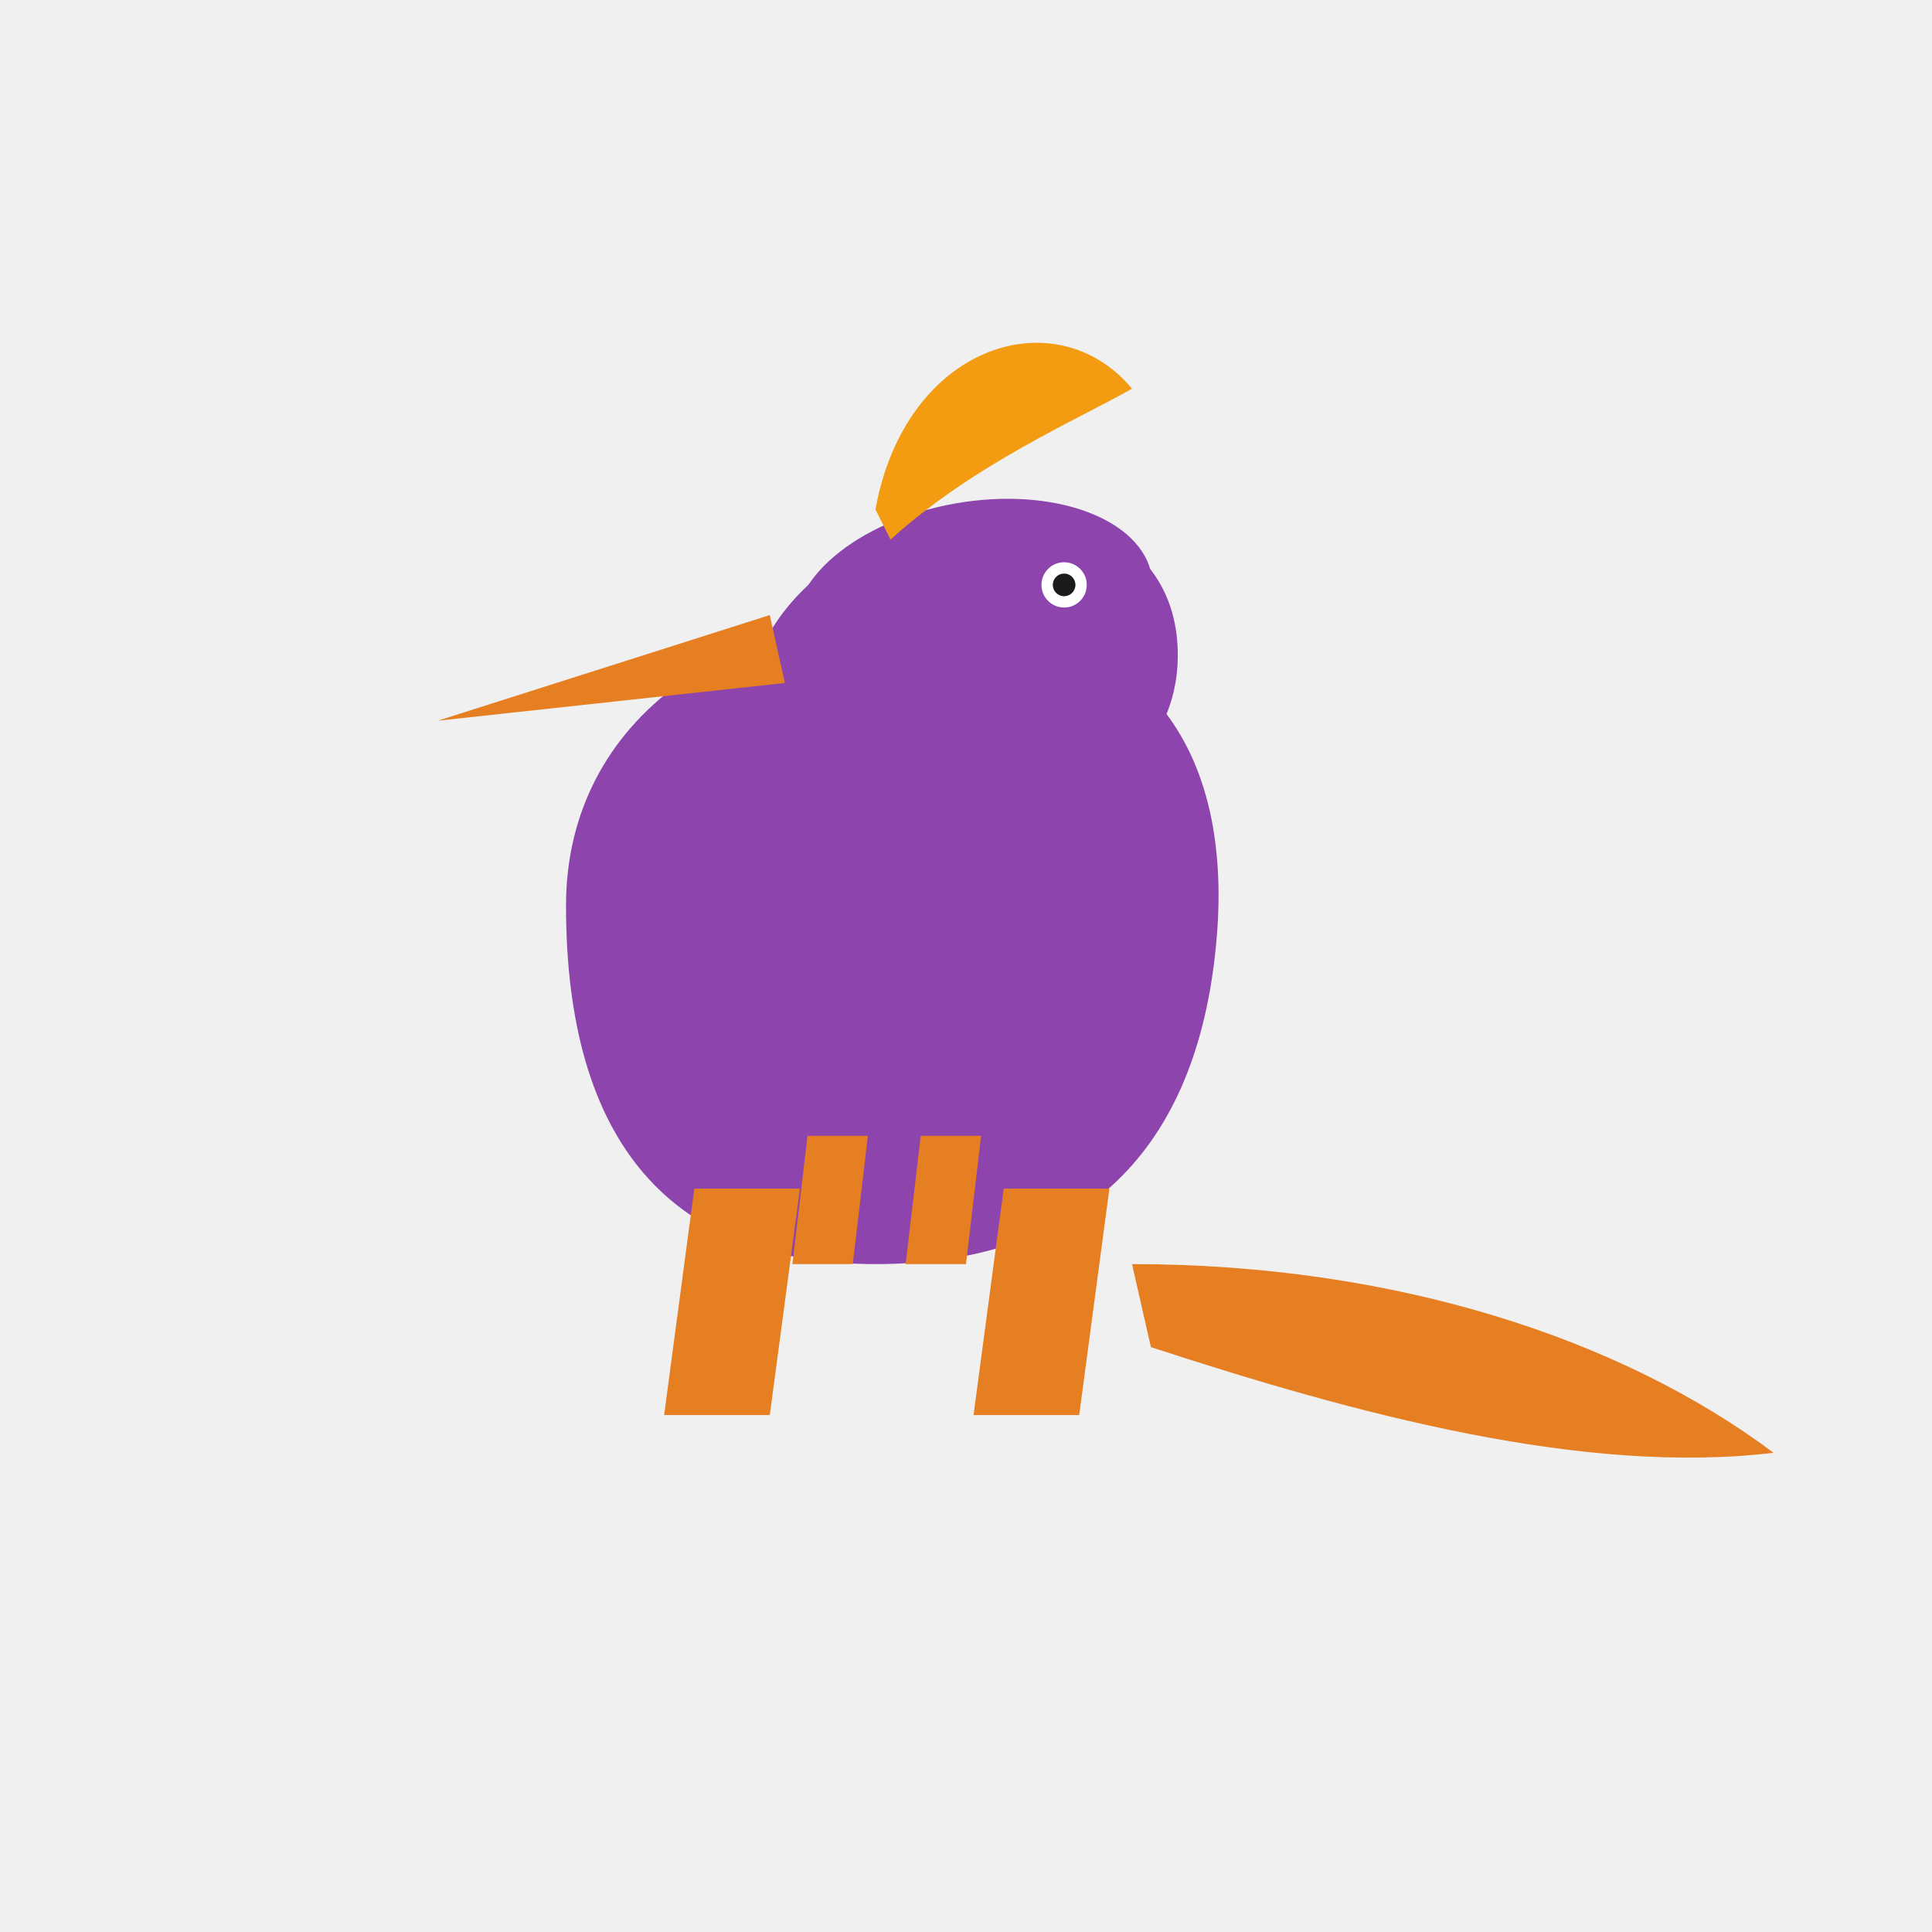
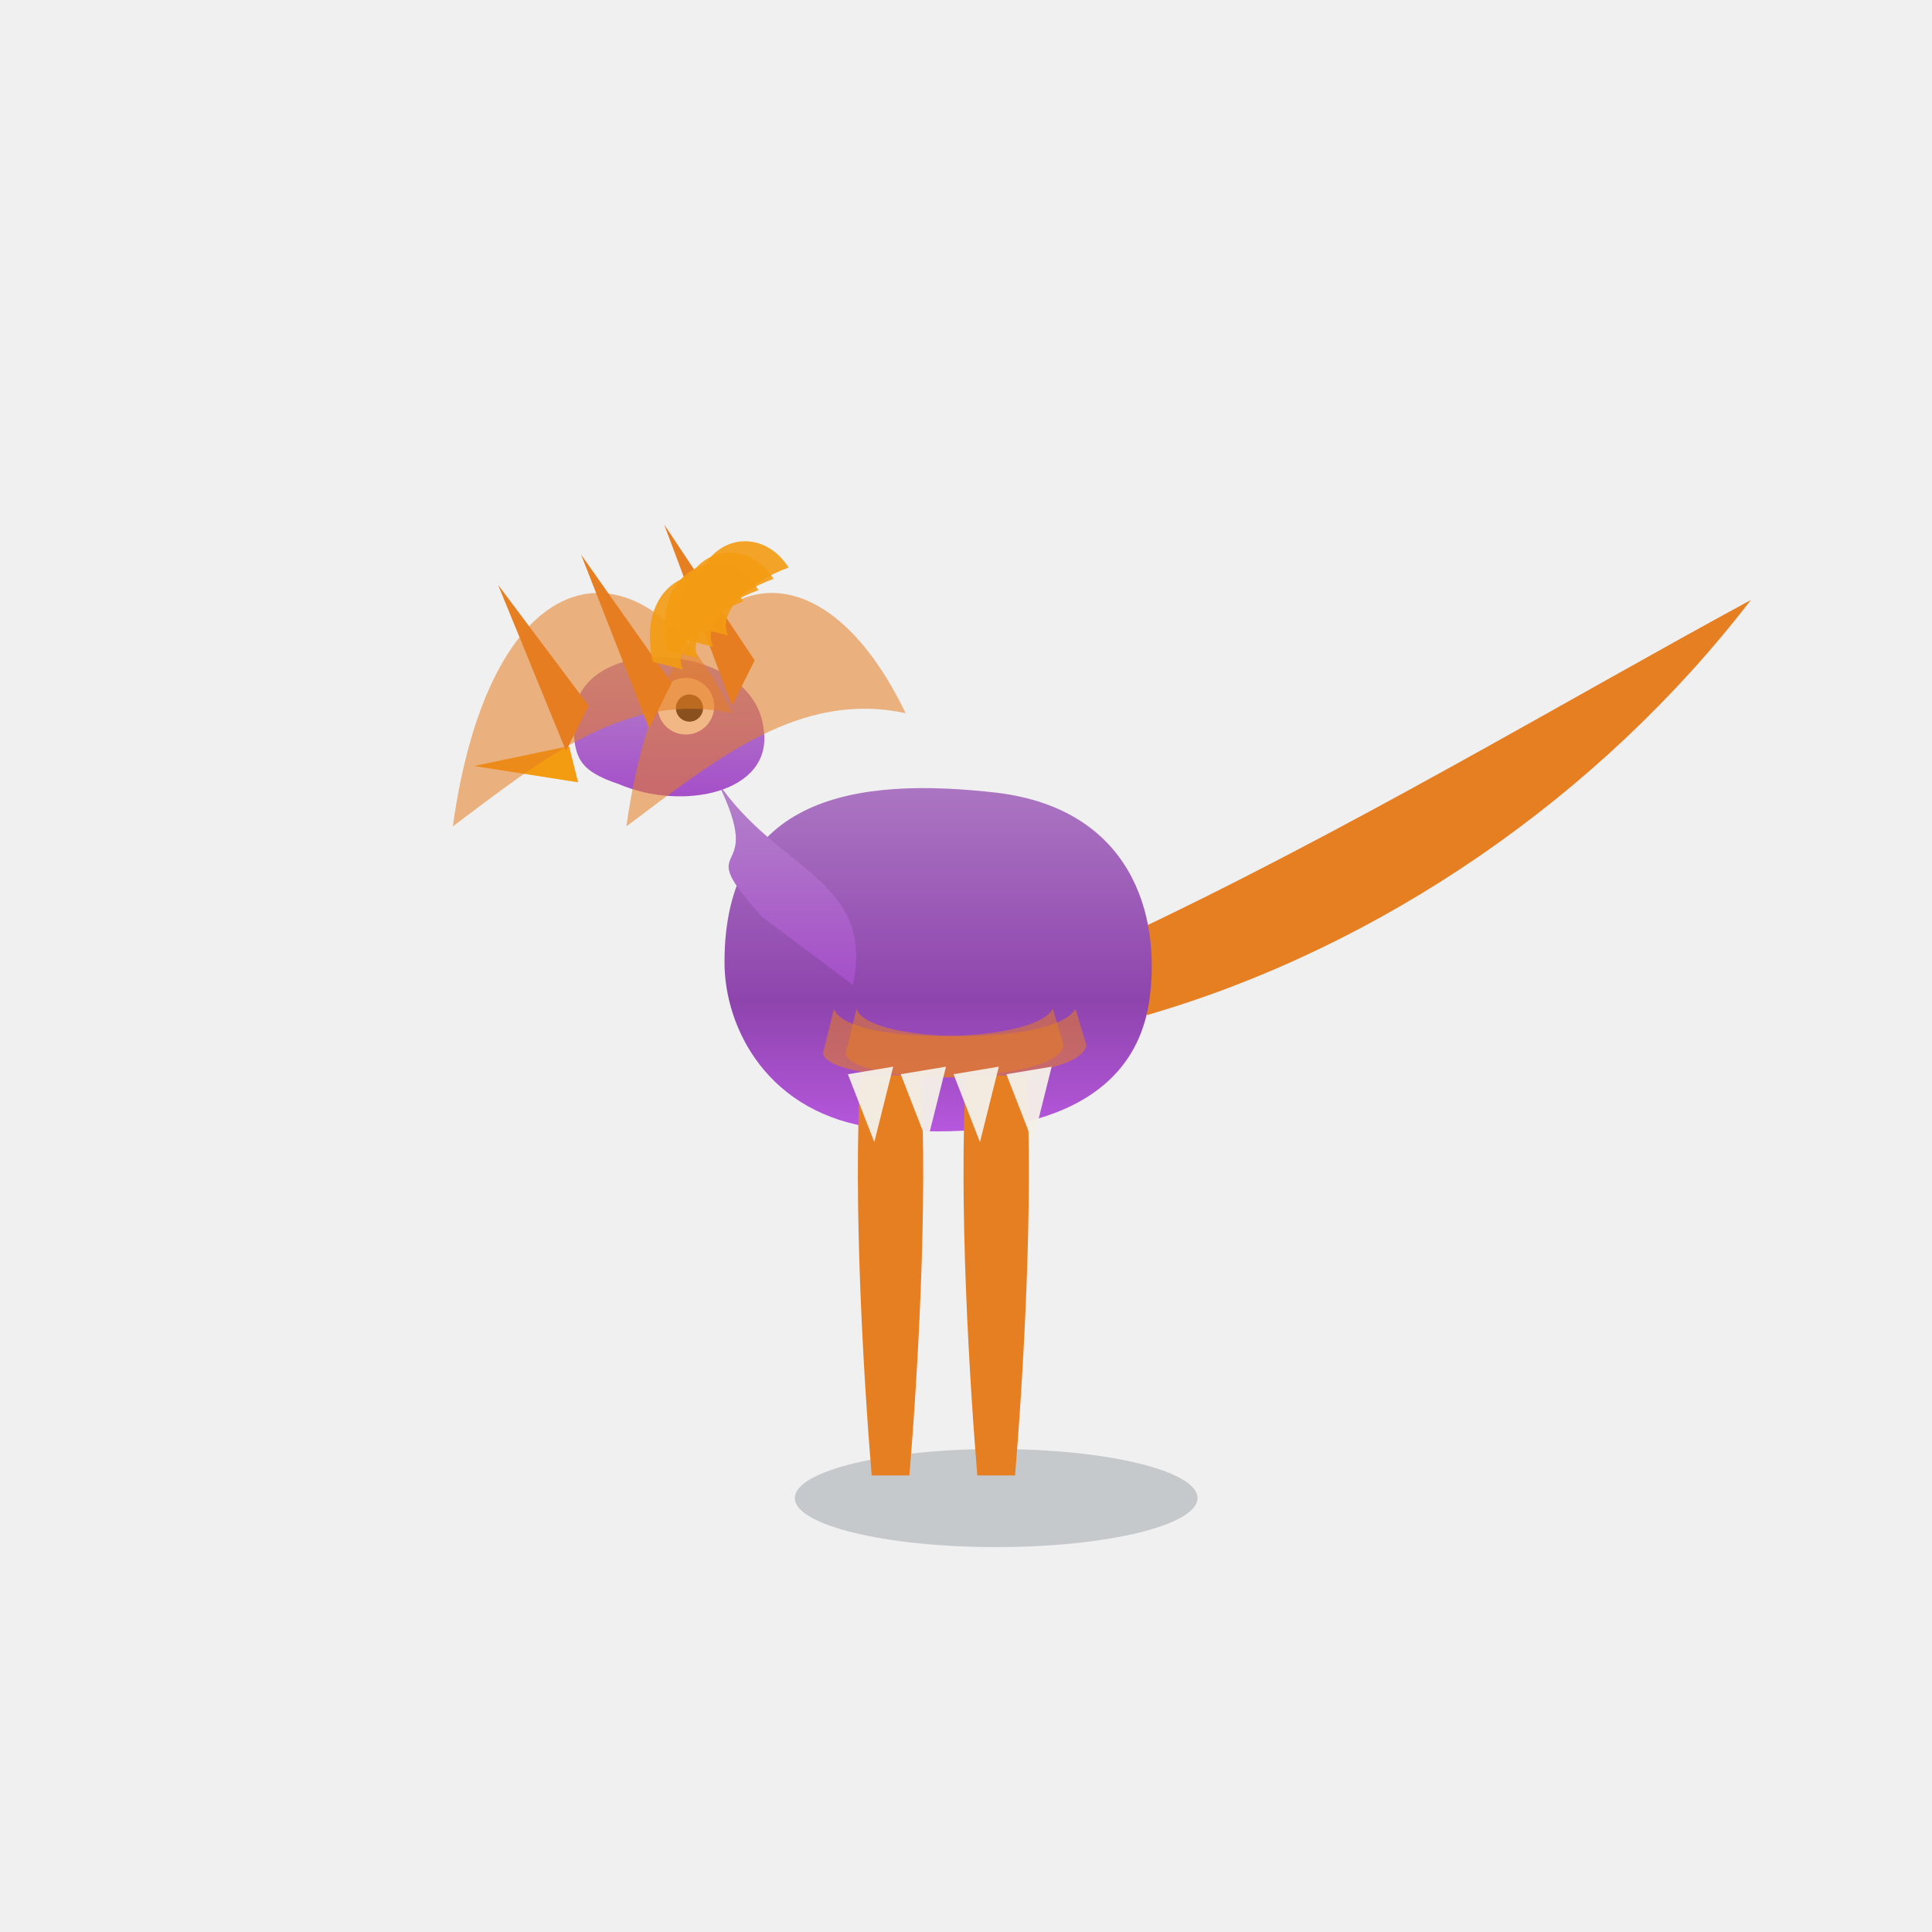
<svg xmlns="http://www.w3.org/2000/svg" viewBox="0 0 512 512" width="512" height="512" fill="none" role="img" aria-label="dino-pteranodon">
-   <g transform="translate(0 -5) rotate(0 256 280)">
-     <path d="M300 340 C 370 340 430 360 470 390 C 420 396 360 380 305 362 Z" fill="#e67e22" />
-     <path d="M150 245 C 150 195 195 165 250 168 C 305 170 328 205 322 258 C 316 312 285 340 232 340 C 178 340 150 308 150 245 Z" fill="#8e44ad" />
-     <path d="M198 214 C 190 178 214 148 254 142 C 292 136 314 154 312 182 C 310 208 286 222 252 226 Z" fill="#8e44ad" />
-     <ellipse cx="258" cy="166" rx="48" ry="28" fill="#8e44ad" transform="rotate(-10 258 166)" />
-     <path d="M232 140 C 240 96 280 84 300 108 C 286 116 258 128 236 148 Z" fill="#f39c12" />
-     <path d="M204 168 L 116 196 L 208 186 Z" fill="#e67e22" />
-     <circle cx="282" cy="160" r="6" fill="#ffffff" />
-     <circle cx="282" cy="160" r="3" fill="#1b1b1b" />
-     <path d="M184 320 L 176 380 L 204 380 L 212 320 Z" fill="#e67e22" transform="translate(0 0)" />
-     <path d="M266 320 L 258 380 L 286 380 L 294 320 Z" fill="#e67e22" transform="translate(0 0)" />
-     <path d="M214 306 L 210 340 L 226 340 L 230 306 Z" fill="#e67e22" />
-     <path d="M244 306 L 240 340 L 256 340 L 260 306 Z" fill="#e67e22" />
+   <defs>
+     <linearGradient id="gb-dino-pteranodon" x1="0" y1="0" x2="0" y2="1">
+       <stop offset="0" stop-color="#ab75c2" />
+       <stop offset="0.62" stop-color="#8e44ad" />
+       <stop offset="1" stop-color="#b657dd" />
+     </linearGradient>
+     <linearGradient id="gh-dino-pteranodon" x1="0" y1="0" x2="0" y2="1">
+       <stop offset="0" stop-color="#b484c9" />
+       <stop offset="1" stop-color="#a54fc9" />
+     </linearGradient>
+   </defs>
+   <g transform="translate(0 -7) rotate(0 250 262)">
+     <ellipse cx="264" cy="404" rx="53.36" ry="13" fill="#0b1b2a" fill-opacity="0.18" />
+     <path d="M 296 256 C 356 228, 416 192, 464 166 C 424 218, 366 258, 304 276 Z" fill="#e67e22" />
+     <path d="M 192 262 C 192 218, 226.8 212.72, 264.5 217.12 C 299.3 221.52, 308 248.8, 304.52 272.56 C 299.88 302.48, 267.4 309.52, 232.6 306 C 203.6 302.48, 192 279.6, 192 262 Z" fill="url(#gb-dino-pteranodon)" />
+     <path d="M 202 250 C 182 228, 204 242, 190 214 C 206 238, 232 240, 226 268 Z" fill="url(#gh-dino-pteranodon)" />
+     <path d="M 152 198 C 152 174, 200 176.4, 202.4 200.4 C 204.8 217.2, 180.8 222, 164 214.8 C 153.2 211.2, 152 207.6, 152 198 Z" fill="url(#gh-dino-pteranodon)" />
+     <path d="M 150.8 204.72 L 125.6 210 L 153.2 214.32 Z" fill="#f39c12" />
+     <path d="M 174.26 194.16 a 7.5 7.5 0 1 0 15 0 a 7.5 7.5 0 1 0 -15 0 Z" fill="#ffffff" />
+     <path d="M 179.12 194.64 a 3.6 3.6 0 1 0 7.2 0 a 3.6 3.6 0 1 0 -7.2 0 Z" fill="#1b1b1b" />
+     <path d="M 228 292 C 226 326, 229 374, 231 398 L 241 398 C 243 374, 246 326, 244 292 Z" fill="#e67e22" />
+     <path d="M 256 292 C 254 326, 257 374, 259 398 L 269 398 C 271 374, 274 326, 272 292 Z" fill="#e67e22" />
+     <path d="M 150 206 L 132 162 L 156 194 Z" fill="#e67e22" />
+     <path d="M 172 200 L 154 154 L 178 188 Z" fill="#e67e22" />
+     <path d="M 194 194 L 176 146 L 200 182 Z" fill="#e67e22" />
+     <path d="M 120 226 C 130 154, 170 146, 194 196 C 166 190, 144 208, 120 226 Z" fill="#e67e22" fill-opacity="0.55" />
+     <path d="M 166 226 C 176 154, 216 146, 240 196 C 212 190, 190 208, 166 226 Z" fill="#e67e22" fill-opacity="0.55" />
+     <path d="M 173 182.4 C 168 160.4, 188 152.4, 197 166.4 C 186 170.4, 178 178.4, 181 184.4 Z" fill="#f39c12" fill-opacity="0.9" />
+     <path d="M 177 179.4 C 172 157.4, 192 149.4, 201 163.4 C 190 167.4, 182 175.4, 185 181.4 Z" fill="#f39c12" fill-opacity="0.9" />
+     <path d="M 181 176.4 C 176 154.4, 196 146.4, 205 160.4 C 194 164.4, 186 172.4, 189 178.4 Z" fill="#f39c12" fill-opacity="0.9" />
+     <path d="M 185 173.4 C 180 151.4, 200 143.4, 209 157.4 C 198 161.4, 190 169.4, 193 175.4 Z" fill="#f39c12" fill-opacity="0.9" />
+     <path d="M 218.1 286.2 C 220 295, 280 295, 281.9 284 L 279 274.32 C 274 284, 224 284, 221 274.32 Z" fill="#e67e22" fill-opacity="0.55" />
+     <path d="M 224.1 286.2 C 226 295, 286 295, 287.9 284 L 285 274.32 C 280 284, 230 284, 227 274.32 Z" fill="#e67e22" fill-opacity="0.55" />
+     <path d="M 224.7 291.68 L 231.7 309.68 L 236.7 289.68 Z" fill="#f4f1e8" fill-opacity="0.95" />
+     <path d="M 238.7 291.68 L 245.7 309.68 L 250.7 289.68 Z" fill="#f4f1e8" fill-opacity="0.95" />
+     <path d="M 252.7 291.68 L 259.7 309.68 L 264.7 289.68 Z" fill="#f4f1e8" fill-opacity="0.95" />
+     <path d="M 266.7 291.68 L 273.7 309.68 L 278.7 289.68 Z" fill="#f4f1e8" fill-opacity="0.95" />
  </g>
</svg>
